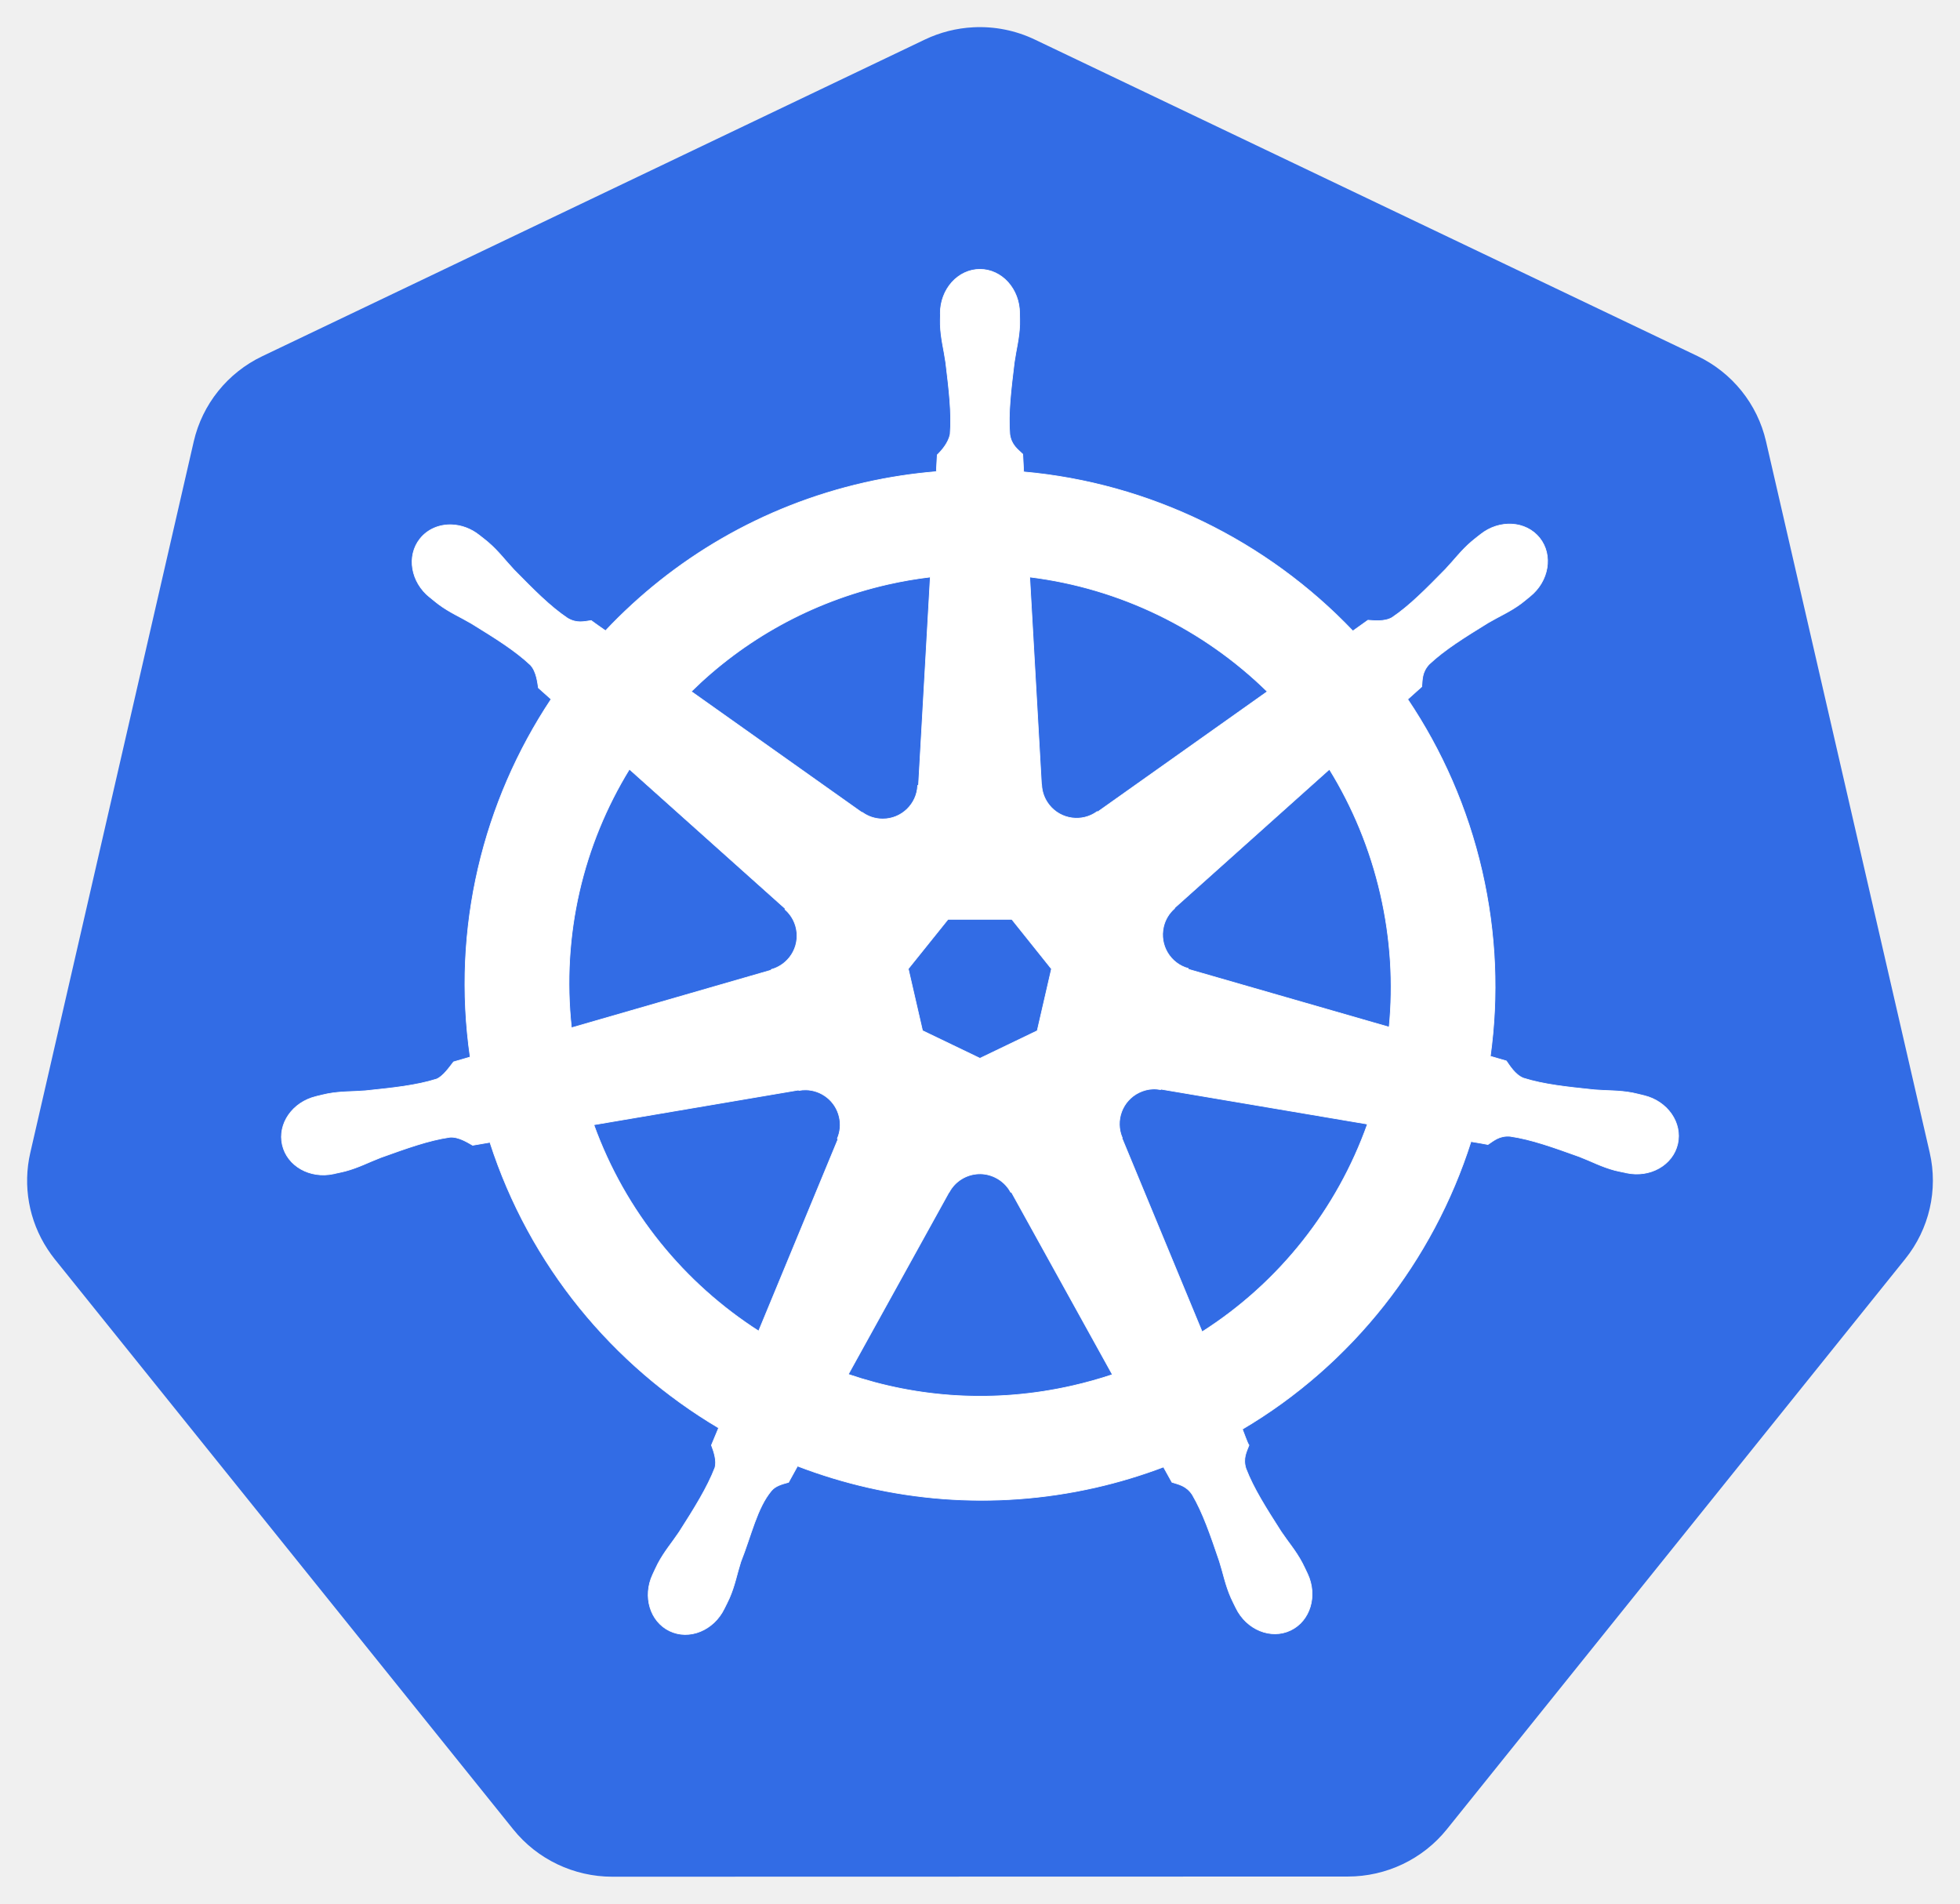
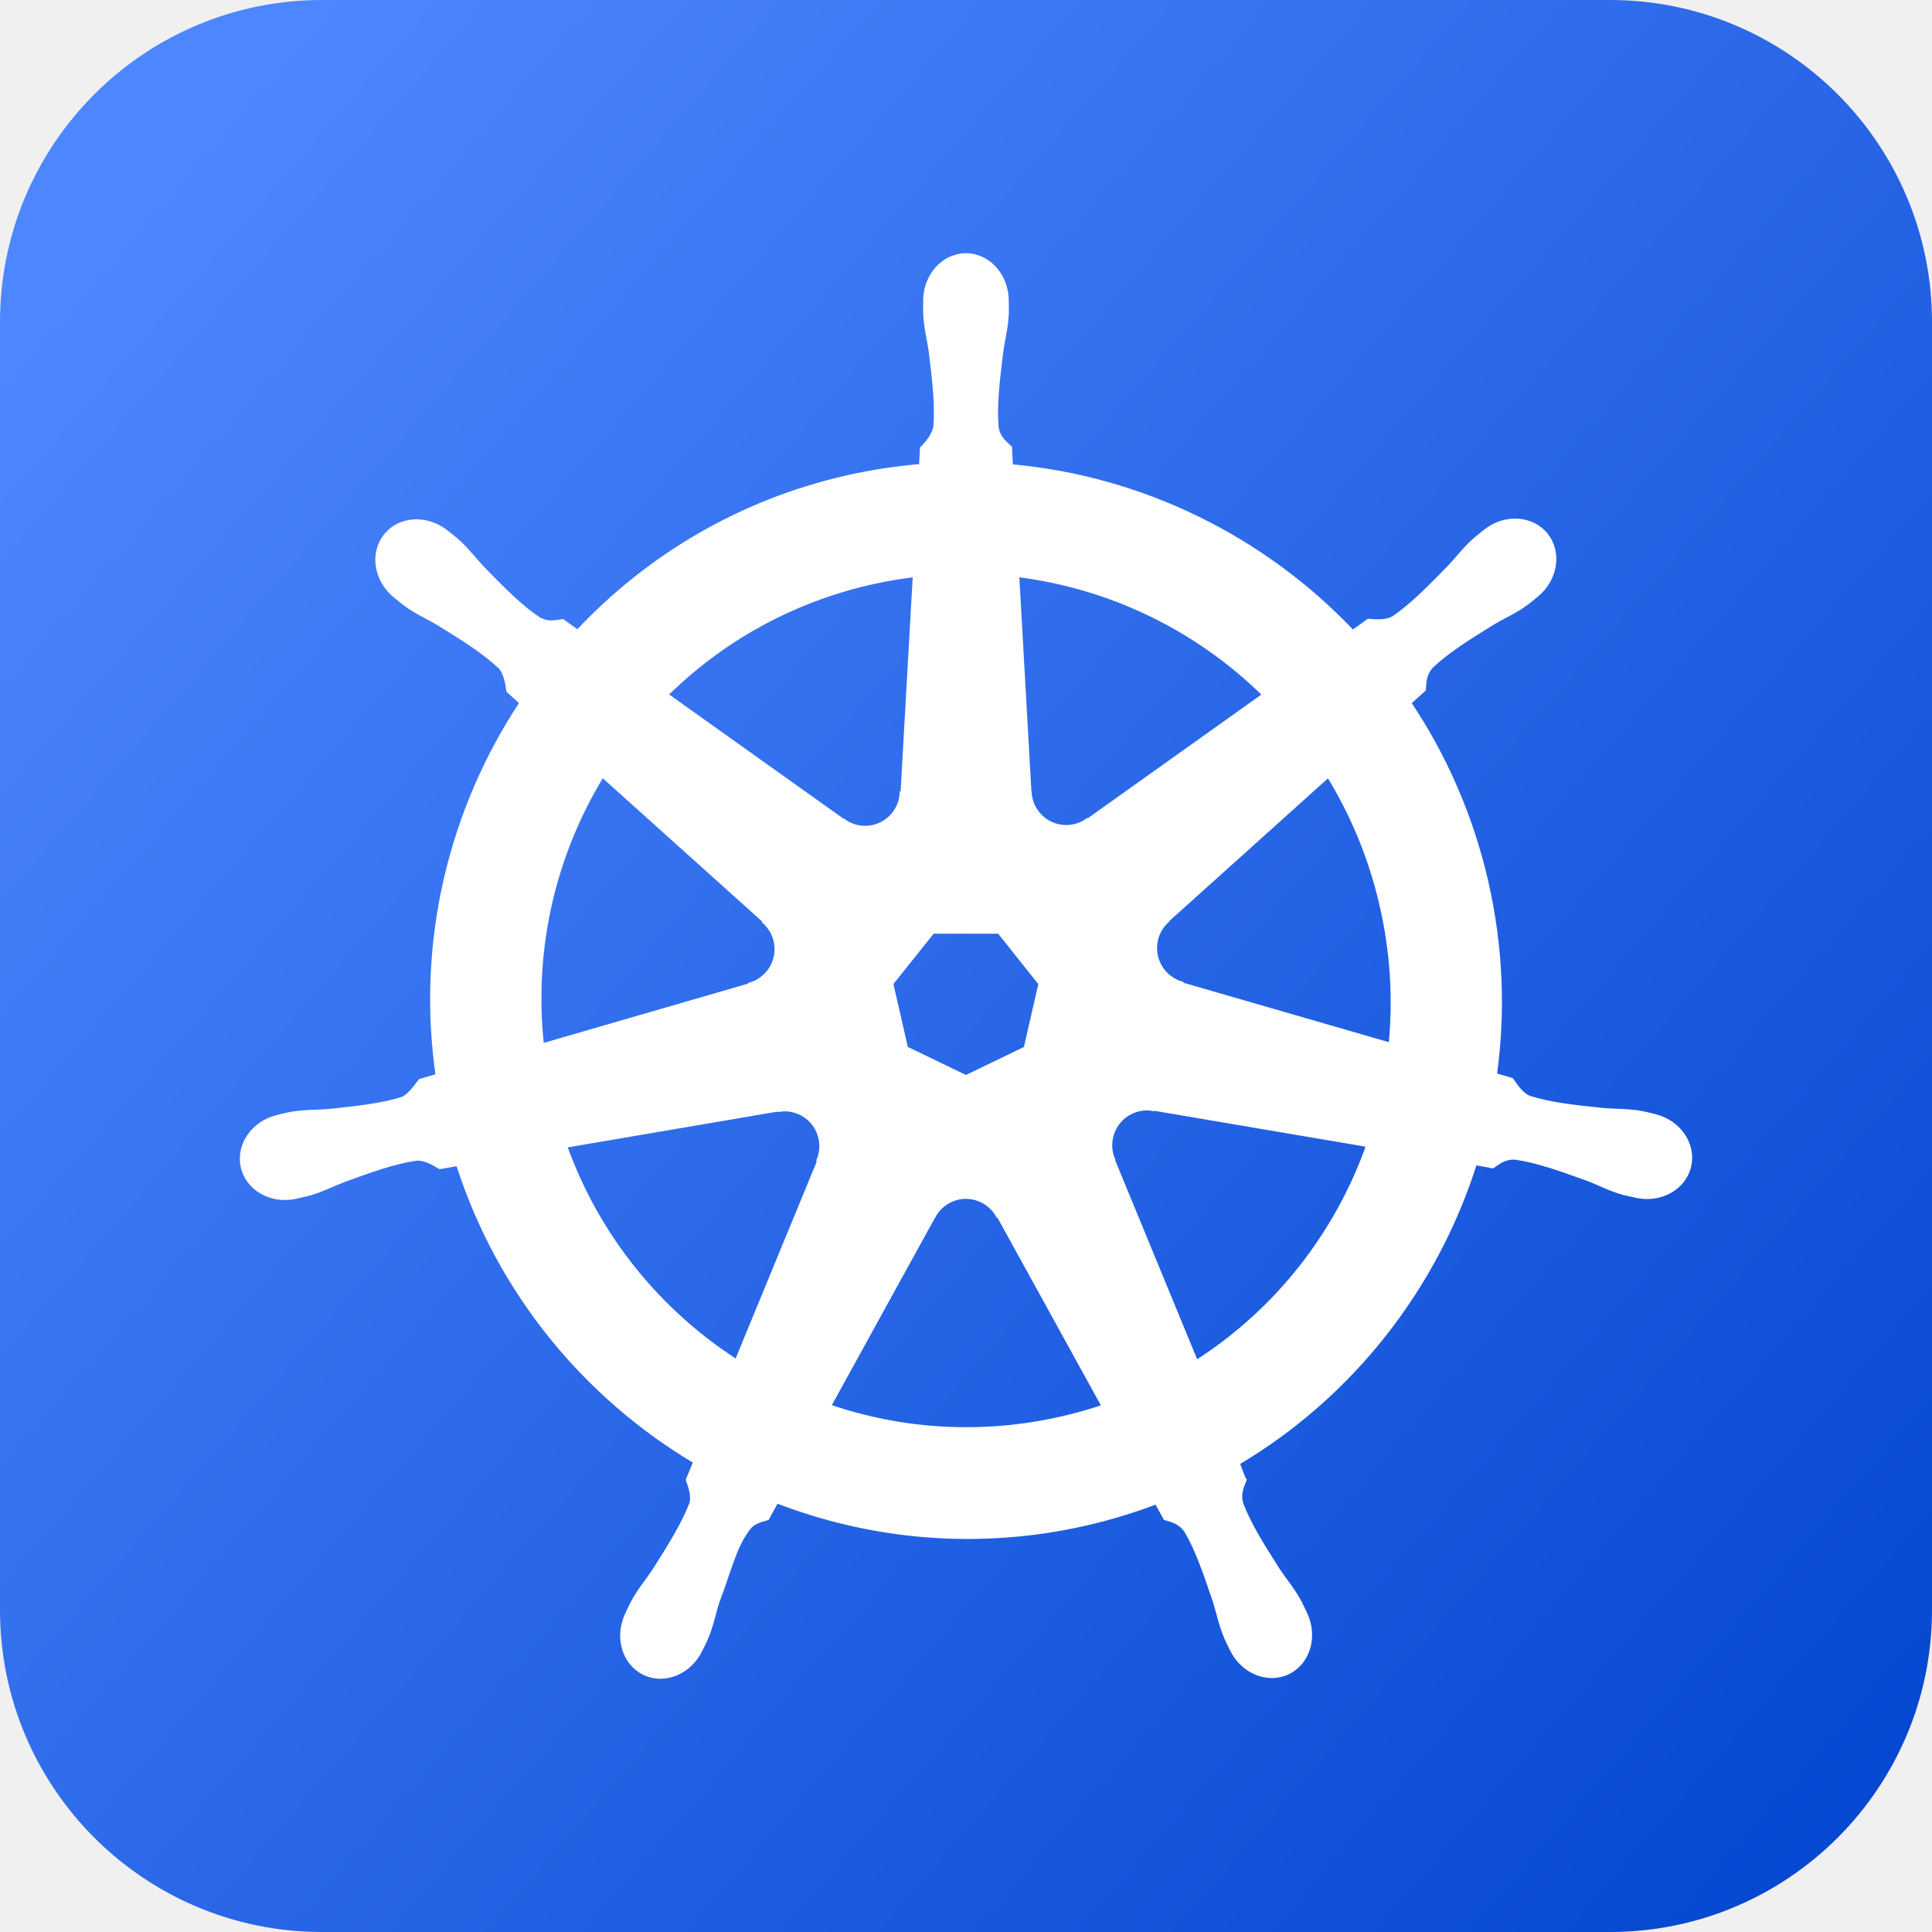
- <svg xmlns="http://www.w3.org/2000/svg" width="722.846" height="701.966" id="svg2" version="1.1">
-   <defs id="defs4" />
-   <g id="layer1" transform="translate(-6.326094,-174.7524)">
-     <g id="g3052">
-       <path style="fill:#326ce5;fill-opacity:1;stroke:#ffffff;stroke-width:0;stroke-miterlimit:4;stroke-opacity:1;stroke-dasharray:none" d="m 365.312,184.812 a 46.725,46.342 0 0 0 -17.906,4.531 l -244.344,116.75 a 46.725,46.342 0 0 0 -25.281,31.438 L 17.5,599.781 A 46.725,46.342 0 0 0 23.844,635.312 46.725,46.342 0 0 0 26.5,639 l 169.125,210.281 a 46.725,46.342 0 0 0 36.531,17.438 L 503.375,866.656 A 46.725,46.342 0 0 0 539.906,849.25 L 708.969,638.938 A 46.725,46.342 0 0 0 718,599.719 l -60.375,-262.25 a 46.725,46.342 0 0 0 -25.281,-31.438 l -244.375,-116.688 A 46.725,46.342 0 0 0 365.312,184.812 z" id="path3055" />
-       <path id="path3059" d="m 367.734,274.06 c -8.077,8.2e-4 -14.626,7.276 -14.625,16.25 1e-5,0.138 0.028,0.269 0.031,0.406 -0.012,1.219 -0.071,2.688 -0.031,3.75 0.193,5.176 1.321,9.137 2,13.906 1.23,10.207 2.261,18.667 1.625,26.531 -0.619,2.965 -2.803,5.677 -4.75,7.562 l -0.344,6.188 c -8.777,0.727 -17.612,2.059 -26.438,4.062 -37.975,8.622 -70.67,28.183 -95.562,54.594 -1.615,-1.102 -4.441,-3.129 -5.281,-3.75 -2.611,0.353 -5.25,1.158 -8.688,-0.844 -6.545,-4.406 -12.506,-10.487 -19.719,-17.812 -3.305,-3.504 -5.698,-6.841 -9.625,-10.219 -0.892,-0.767 -2.253,-1.805 -3.25,-2.594 -3.07,-2.448 -6.691,-3.724 -10.188,-3.844 -4.496,-0.154 -8.824,1.604 -11.656,5.156 -5.035,6.315 -3.423,15.968 3.594,21.562 0.071,0.057 0.147,0.101 0.219,0.156 0.964,0.782 2.145,1.783 3.031,2.438 4.167,3.077 7.973,4.651 12.125,7.094 8.747,5.402 15.998,9.881 21.75,15.281 2.246,2.394 2.639,6.613 2.938,8.438 l 4.688,4.188 c -25.093,37.764 -36.707,84.409 -29.844,131.938 l -6.125,1.781 c -1.614,2.085 -3.895,5.365 -6.281,6.344 -7.525,2.37 -15.994,3.241 -26.219,4.312 -4.8,0.399 -8.942,0.161 -14.031,1.125 -1.12,0.212 -2.681,0.619 -3.906,0.906 -0.043,0.009 -0.082,0.022 -0.125,0.031 -0.067,0.015 -0.155,0.048 -0.219,0.062 -8.62,2.083 -14.158,10.006 -12.375,17.812 1.783,7.808 10.203,12.557 18.875,10.688 0.063,-0.014 0.153,-0.017 0.219,-0.031 0.098,-0.022 0.184,-0.07 0.281,-0.094 1.209,-0.265 2.724,-0.561 3.781,-0.844 5.003,-1.34 8.627,-3.308 13.125,-5.031 9.677,-3.471 17.692,-6.37 25.5,-7.5 3.261,-0.255 6.697,2.012 8.406,2.969 l 6.375,-1.094 c 14.67,45.483 45.414,82.245 84.344,105.312 l -2.656,6.375 c 0.957,2.475 2.013,5.825 1.3,8.269 -2.839,7.361 -7.701,15.131 -13.238,23.793 -2.681,4.002 -5.425,7.108 -7.844,11.688 -0.579,1.096 -1.316,2.779 -1.875,3.938 -3.759,8.042 -1.002,17.305 6.219,20.781 7.266,3.498 16.284,-0.191 20.188,-8.25 0.006,-0.011 0.026,-0.02 0.031,-0.031 0.004,-0.009 -0.004,-0.022 0,-0.031 0.556,-1.143 1.344,-2.644 1.812,-3.719 2.072,-4.747 2.762,-8.815 4.219,-13.406 3.87,-9.72 5.996,-19.919 11.323,-26.274 1.459,-1.74 3.837,-2.409 6.302,-3.07 l 3.312,-6 c 33.938,13.027 71.927,16.522 109.875,7.906 8.657,-1.966 17.014,-4.509 25.094,-7.562 0.931,1.651 2.661,4.826 3.125,5.625 2.506,0.815 5.24,1.236 7.469,4.531 3.985,6.809 6.711,14.864 10.031,24.594 1.457,4.591 2.178,8.659 4.25,13.406 0.472,1.082 1.256,2.605 1.812,3.75 3.895,8.085 12.942,11.787 20.219,8.281 7.22,-3.478 9.98,-12.74 6.219,-20.781 -0.559,-1.158 -1.327,-2.842 -1.906,-3.938 -2.419,-4.58 -5.163,-7.654 -7.844,-11.656 -5.537,-8.662 -10.13,-15.858 -12.969,-23.219 -1.187,-3.797 0.2,-6.158 1.125,-8.625 -0.554,-0.635 -1.739,-4.22 -2.438,-5.906 40.457,-23.888 70.299,-62.021 84.312,-106.062 1.892,0.297 5.182,0.879 6.25,1.094 2.2,-1.451 4.222,-3.344 8.188,-3.031 7.808,1.129 15.823,4.03 25.5,7.5 4.498,1.723 8.122,3.723 13.125,5.062 1.057,0.283 2.572,0.547 3.781,0.812 0.097,0.024 0.183,0.071 0.281,0.094 0.065,0.015 0.156,0.017 0.219,0.031 8.672,1.867 17.094,-2.879 18.875,-10.688 1.781,-7.807 -3.754,-15.732 -12.375,-17.812 -1.254,-0.285 -3.032,-0.769 -4.25,-1 -5.089,-0.964 -9.231,-0.726 -14.031,-1.125 -10.225,-1.071 -18.694,-1.943 -26.219,-4.312 -3.068,-1.19 -5.251,-4.841 -6.313,-6.344 l -5.906,-1.719 c 3.062,-22.154 2.237,-45.211 -3.062,-68.281 -5.348,-23.285 -14.8,-44.581 -27.406,-63.344 1.515,-1.377 4.376,-3.911 5.188,-4.656 0.237,-2.624 0.033,-5.376 2.75,-8.281 5.751,-5.401 13.003,-9.879 21.75,-15.281 4.152,-2.443 7.99,-4.017 12.156,-7.094 0.942,-0.696 2.229,-1.798 3.219,-2.594 7.015,-5.596 8.631,-15.248 3.594,-21.562 -5.037,-6.314 -14.797,-6.909 -21.812,-1.312 -0.999,0.791 -2.354,1.823 -3.25,2.594 -3.926,3.378 -6.351,6.714 -9.656,10.219 -7.212,7.326 -13.174,13.438 -19.719,17.844 -2.836,1.651 -6.99,1.08 -8.875,0.969 l -5.562,3.969 c -31.719,-33.261 -74.905,-54.525 -121.406,-58.656 -0.13,-1.949 -0.3,-5.471 -0.344,-6.531 -1.904,-1.822 -4.203,-3.377 -4.781,-7.312 -0.636,-7.864 0.426,-16.325 1.656,-26.531 0.679,-4.769 1.807,-8.73 2,-13.906 0.044,-1.177 -0.026,-2.884 -0.031,-4.156 -9.6e-4,-8.974 -6.548,-16.251 -14.625,-16.25 z m -18.312,113.438 -4.344,76.719 -0.312,0.156 c -0.291,6.863 -5.94,12.344 -12.875,12.344 -2.841,0 -5.463,-0.912 -7.594,-2.469 l -0.125,0.062 -62.906,-44.594 c 19.334,-19.011 44.063,-33.06 72.562,-39.531 5.206,-1.182 10.41,-2.059 15.594,-2.688 z m 36.656,0 c 33.273,4.092 64.045,19.159 87.625,42.25 l -62.5,44.312 -0.219,-0.094 c -5.547,4.052 -13.363,3.046 -17.688,-2.375 -1.771,-2.221 -2.701,-4.832 -2.812,-7.469 l -0.062,-0.031 z m -147.625,70.875 57.438,51.375 -0.062,0.312 c 5.184,4.507 5.949,12.328 1.625,17.75 -1.771,2.221 -4.142,3.711 -6.688,4.406 l -0.062,0.25 -73.625,21.25 c -3.747,-34.265 4.329,-67.574 21.375,-95.344 z m 258.156,0.031 c 8.534,13.833 14.997,29.282 18.844,46.031 3.801,16.548 4.755,33.067 3.188,49.031 l -74,-21.312 -0.062,-0.312 c -6.627,-1.811 -10.699,-8.552 -9.156,-15.312 0.632,-2.77 2.102,-5.113 4.094,-6.844 l -0.031,-0.156 57.125,-51.125 z m -140.656,55.312 23.531,0 14.625,18.281 -5.25,22.812 -21.125,10.156 -21.188,-10.188 -5.25,-22.812 z m 75.438,62.562 c 1,-0.051 1.996,0.04 2.969,0.219 l 0.125,-0.156 76.156,12.875 c -11.146,31.313 -32.473,58.44 -60.969,76.594 l -29.562,-71.406 0.094,-0.125 c -2.716,-6.31 0.002,-13.71 6.25,-16.719 1.6,-0.77 3.271,-1.197 4.938,-1.281 z m -127.906,0.312 c 5.812,0.082 11.025,4.115 12.375,10.031 0.632,2.77 0.325,5.514 -0.719,7.938 l 0.219,0.281 -29.25,70.688 c -27.347,-17.549 -49.129,-43.824 -60.781,-76.062 l 75.5,-12.812 0.125,0.156 c 0.845,-0.155 1.701,-0.23 2.531,-0.219 z m 63.781,30.969 c 2.024,-0.074 4.079,0.341 6.031,1.281 2.56,1.233 4.537,3.173 5.781,5.5 l 0.281,0 37.219,67.25 c -4.83,1.619 -9.796,3.003 -14.875,4.156 -28.465,6.463 -56.839,4.505 -82.531,-4.25 l 37.125,-67.125 0.062,0 c 2.228,-4.164 6.452,-6.649 10.906,-6.812 z" style="font-size:medium;font-style:normal;font-variant:normal;font-weight:normal;font-stretch:normal;text-indent:0;text-align:start;text-decoration:none;line-height:normal;letter-spacing:normal;word-spacing:normal;text-transform:none;direction:ltr;block-progression:tb;writing-mode:lr-tb;text-anchor:start;baseline-shift:baseline;color:#000000;fill:#ffffff;fill-opacity:1;stroke:#ffffff;stroke-width:0.25;stroke-miterlimit:4;stroke-opacity:1;stroke-dasharray:none;marker:none;visibility:visible;display:inline;overflow:visible;enable-background:accumulate;font-family:Sans;-inkscape-font-specification:Sans" />
-     </g>
-   </g>
+ <svg xmlns="http://www.w3.org/2000/svg" width="144" height="144" viewBox="0 0 144 144" fill="none">
+   <rect width="144" height="144" rx="24" fill="url(#paint0_linear_681_2845)" />
+   <path d="M71.997 19C70.304 19 68.931 20.532 68.931 22.422C68.931 22.451 68.937 22.479 68.938 22.508C68.935 22.764 68.923 23.074 68.931 23.297C68.972 24.387 69.208 25.222 69.351 26.226C69.608 28.375 69.825 30.157 69.691 31.813C69.561 32.438 69.104 33.009 68.696 33.406L68.624 34.709C66.784 34.862 64.932 35.142 63.082 35.564C55.123 37.38 48.27 41.499 43.052 47.061C42.713 46.829 42.121 46.402 41.945 46.271C41.398 46.345 40.844 46.515 40.124 46.093C38.752 45.166 37.503 43.885 35.991 42.342C35.298 41.604 34.797 40.902 33.974 40.19C33.787 40.029 33.501 39.81 33.292 39.644C32.649 39.129 31.89 38.86 31.157 38.835C30.215 38.802 29.308 39.172 28.714 39.921C27.658 41.251 27.996 43.283 29.467 44.461C29.482 44.473 29.498 44.483 29.513 44.494C29.715 44.659 29.962 44.87 30.148 45.008C31.022 45.656 31.82 45.987 32.69 46.502C34.523 47.639 36.043 48.582 37.249 49.72C37.719 50.224 37.802 51.112 37.864 51.496L38.847 52.378C33.587 60.331 31.153 70.154 32.592 80.163L31.308 80.538C30.969 80.977 30.491 81.668 29.991 81.874C28.414 82.373 26.639 82.556 24.496 82.782C23.489 82.866 22.621 82.816 21.555 83.019C21.32 83.064 20.993 83.149 20.736 83.21C20.727 83.212 20.719 83.214 20.71 83.216C20.696 83.219 20.677 83.226 20.664 83.229C18.857 83.668 17.696 85.337 18.07 86.981C18.444 88.625 20.209 89.625 22.026 89.231C22.039 89.228 22.058 89.228 22.072 89.225C22.093 89.22 22.111 89.21 22.131 89.205C22.384 89.149 22.702 89.087 22.924 89.027C23.972 88.745 24.732 88.331 25.675 87.968C27.703 87.237 29.383 86.626 31.02 86.388C31.703 86.335 32.423 86.812 32.781 87.013L34.118 86.783C37.193 96.361 43.637 104.103 51.796 108.961L51.24 110.303C51.44 110.824 51.662 111.53 51.512 112.045C50.917 113.595 49.898 115.231 48.737 117.055C48.175 117.898 47.6 118.552 47.093 119.516C46.972 119.747 46.818 120.102 46.7 120.346C45.913 122.039 46.49 123.99 48.004 124.722C49.527 125.459 51.417 124.682 52.235 122.985C52.236 122.982 52.241 122.98 52.242 122.978C52.243 122.976 52.241 122.973 52.242 122.971C52.358 122.731 52.523 122.415 52.622 122.188C53.056 121.189 53.2 120.332 53.506 119.365C54.317 117.318 54.763 115.17 55.879 113.832C56.185 113.466 56.683 113.325 57.2 113.186L57.894 111.922C65.008 114.665 72.971 115.402 80.924 113.587C82.739 113.173 84.491 112.637 86.184 111.994C86.379 112.342 86.742 113.011 86.839 113.179C87.364 113.351 87.938 113.439 88.405 114.133C89.24 115.567 89.811 117.263 90.507 119.312C90.813 120.279 90.964 121.136 91.398 122.136C91.497 122.363 91.661 122.684 91.778 122.925C92.594 124.628 94.491 125.407 96.016 124.669C97.529 123.937 98.108 121.986 97.319 120.293C97.202 120.049 97.041 119.695 96.92 119.464C96.413 118.499 95.838 117.852 95.276 117.009C94.115 115.185 93.153 113.67 92.558 112.12C92.309 111.32 92.6 110.823 92.793 110.303C92.677 110.17 92.429 109.414 92.282 109.059C100.762 104.029 107.017 95.999 109.955 86.724C110.351 86.787 111.041 86.909 111.265 86.954C111.726 86.649 112.149 86.25 112.981 86.316C114.617 86.554 116.297 87.165 118.326 87.895C119.268 88.258 120.028 88.679 121.077 88.961C121.298 89.021 121.616 89.077 121.869 89.132C121.889 89.138 121.908 89.147 121.928 89.152C121.942 89.155 121.961 89.156 121.974 89.159C123.792 89.552 125.557 88.553 125.93 86.908C126.303 85.264 125.143 83.595 123.336 83.157C123.074 83.097 122.701 82.995 122.446 82.947C121.379 82.743 120.511 82.793 119.505 82.71C117.361 82.484 115.586 82.3 114.009 81.801C113.366 81.551 112.908 80.782 112.686 80.466L111.448 80.103C112.09 75.438 111.917 70.582 110.806 65.724C109.685 60.821 107.704 56.336 105.062 52.385C105.379 52.095 105.979 51.561 106.149 51.404C106.199 50.852 106.156 50.272 106.725 49.66C107.931 48.523 109.451 47.58 111.284 46.442C112.154 45.928 112.959 45.596 113.832 44.948C114.03 44.802 114.299 44.57 114.507 44.402C115.977 43.224 116.316 41.191 115.26 39.861C114.204 38.532 112.159 38.407 110.688 39.585C110.479 39.752 110.195 39.969 110.007 40.131C109.184 40.843 108.676 41.545 107.983 42.283C106.471 43.826 105.222 45.113 103.85 46.041C103.255 46.389 102.385 46.268 101.99 46.245L100.824 47.081C94.175 40.076 85.124 35.598 75.377 34.728C75.349 34.318 75.314 33.576 75.305 33.353C74.906 32.969 74.424 32.642 74.302 31.813C74.169 30.157 74.392 28.375 74.65 26.226C74.792 25.222 75.028 24.387 75.069 23.297C75.078 23.049 75.063 22.69 75.062 22.422C75.062 20.532 73.69 19 71.997 19ZM68.159 42.889L67.248 59.045L67.183 59.078C67.121 60.523 65.938 61.677 64.484 61.677C63.888 61.677 63.339 61.485 62.892 61.157L62.866 61.17L49.681 51.779C53.733 47.776 58.916 44.817 64.89 43.455C65.981 43.206 67.072 43.021 68.159 42.889ZM75.842 42.889C82.816 43.75 89.266 46.923 94.208 51.786L81.108 61.118L81.062 61.098C79.899 61.951 78.261 61.739 77.355 60.598C76.984 60.13 76.789 59.58 76.765 59.025L76.752 59.018L75.842 42.889ZM44.899 57.814L56.938 68.633L56.925 68.699C58.012 69.648 58.172 71.295 57.266 72.437C56.894 72.904 56.398 73.218 55.864 73.365L55.851 73.417L40.419 77.892C39.633 70.677 41.326 63.662 44.899 57.814ZM99.009 57.821C100.798 60.734 102.153 63.987 102.959 67.514C103.756 70.999 103.956 74.478 103.627 77.84L88.117 73.352L88.103 73.286C86.715 72.904 85.861 71.485 86.184 70.061C86.317 69.478 86.625 68.984 87.042 68.62L87.036 68.587L99.009 57.821ZM69.527 69.469H74.46L77.525 73.319L76.425 78.123L71.997 80.261L67.556 78.116L66.455 73.312L69.527 69.469ZM85.339 82.644C85.549 82.633 85.758 82.652 85.962 82.69L85.988 82.657L101.95 85.368C99.614 91.962 95.144 97.675 89.171 101.498L82.975 86.461L82.994 86.434C82.425 85.106 82.995 83.547 84.304 82.913C84.64 82.751 84.99 82.661 85.339 82.644ZM58.53 82.71C59.748 82.727 60.841 83.576 61.124 84.822C61.256 85.405 61.192 85.983 60.973 86.493L61.019 86.553L54.888 101.439C49.156 97.743 44.59 92.21 42.148 85.421L57.973 82.723L57.999 82.756C58.176 82.723 58.356 82.707 58.53 82.71ZM71.899 89.231C72.323 89.216 72.753 89.303 73.163 89.501C73.699 89.761 74.114 90.169 74.374 90.659H74.433L82.235 104.821C81.222 105.162 80.181 105.454 79.117 105.697C73.15 107.058 67.203 106.645 61.818 104.802L69.6 90.666H69.613C70.079 89.789 70.965 89.266 71.899 89.231Z" fill="white" stroke="white" stroke-width="0.25" />
+   <defs>
+     <linearGradient id="paint0_linear_681_2845" x1="10" y1="15.5" x2="144" y2="131.5" gradientUnits="userSpaceOnUse">
+       <stop stop-color="#4D87FF" />
+       <stop offset="1" stop-color="#0547D0" />
+     </linearGradient>
+   </defs>
</svg>
